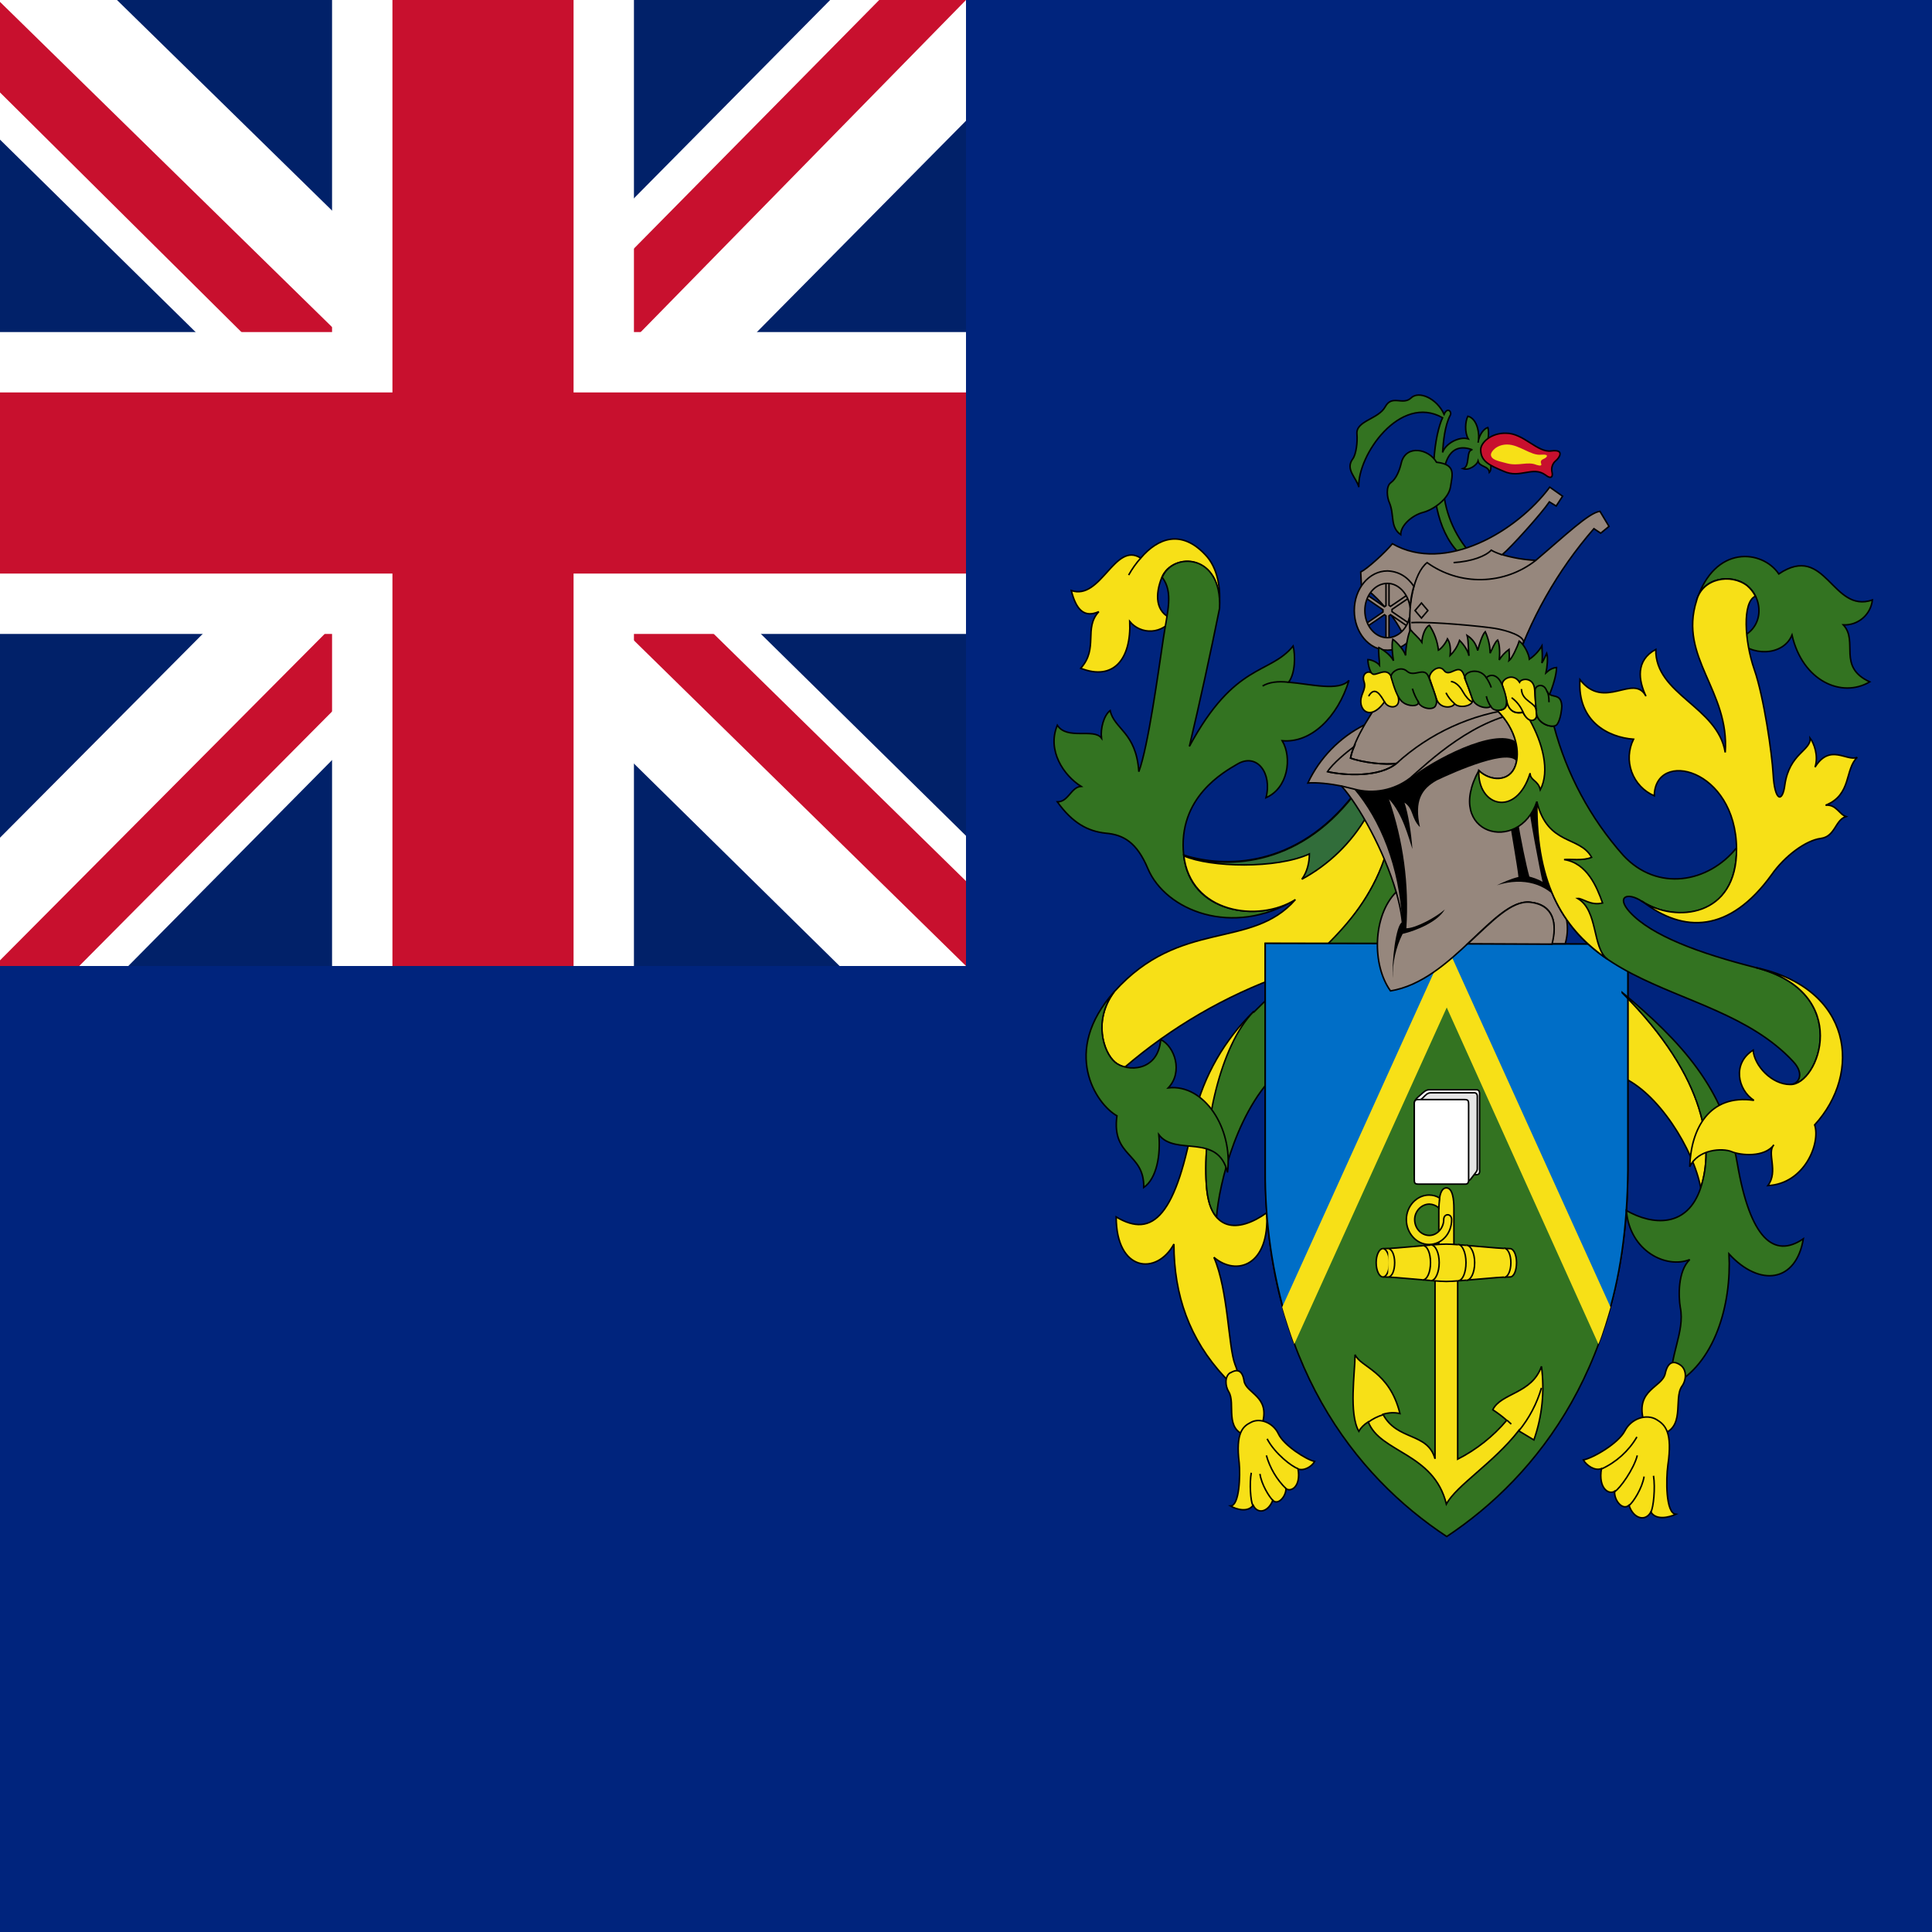
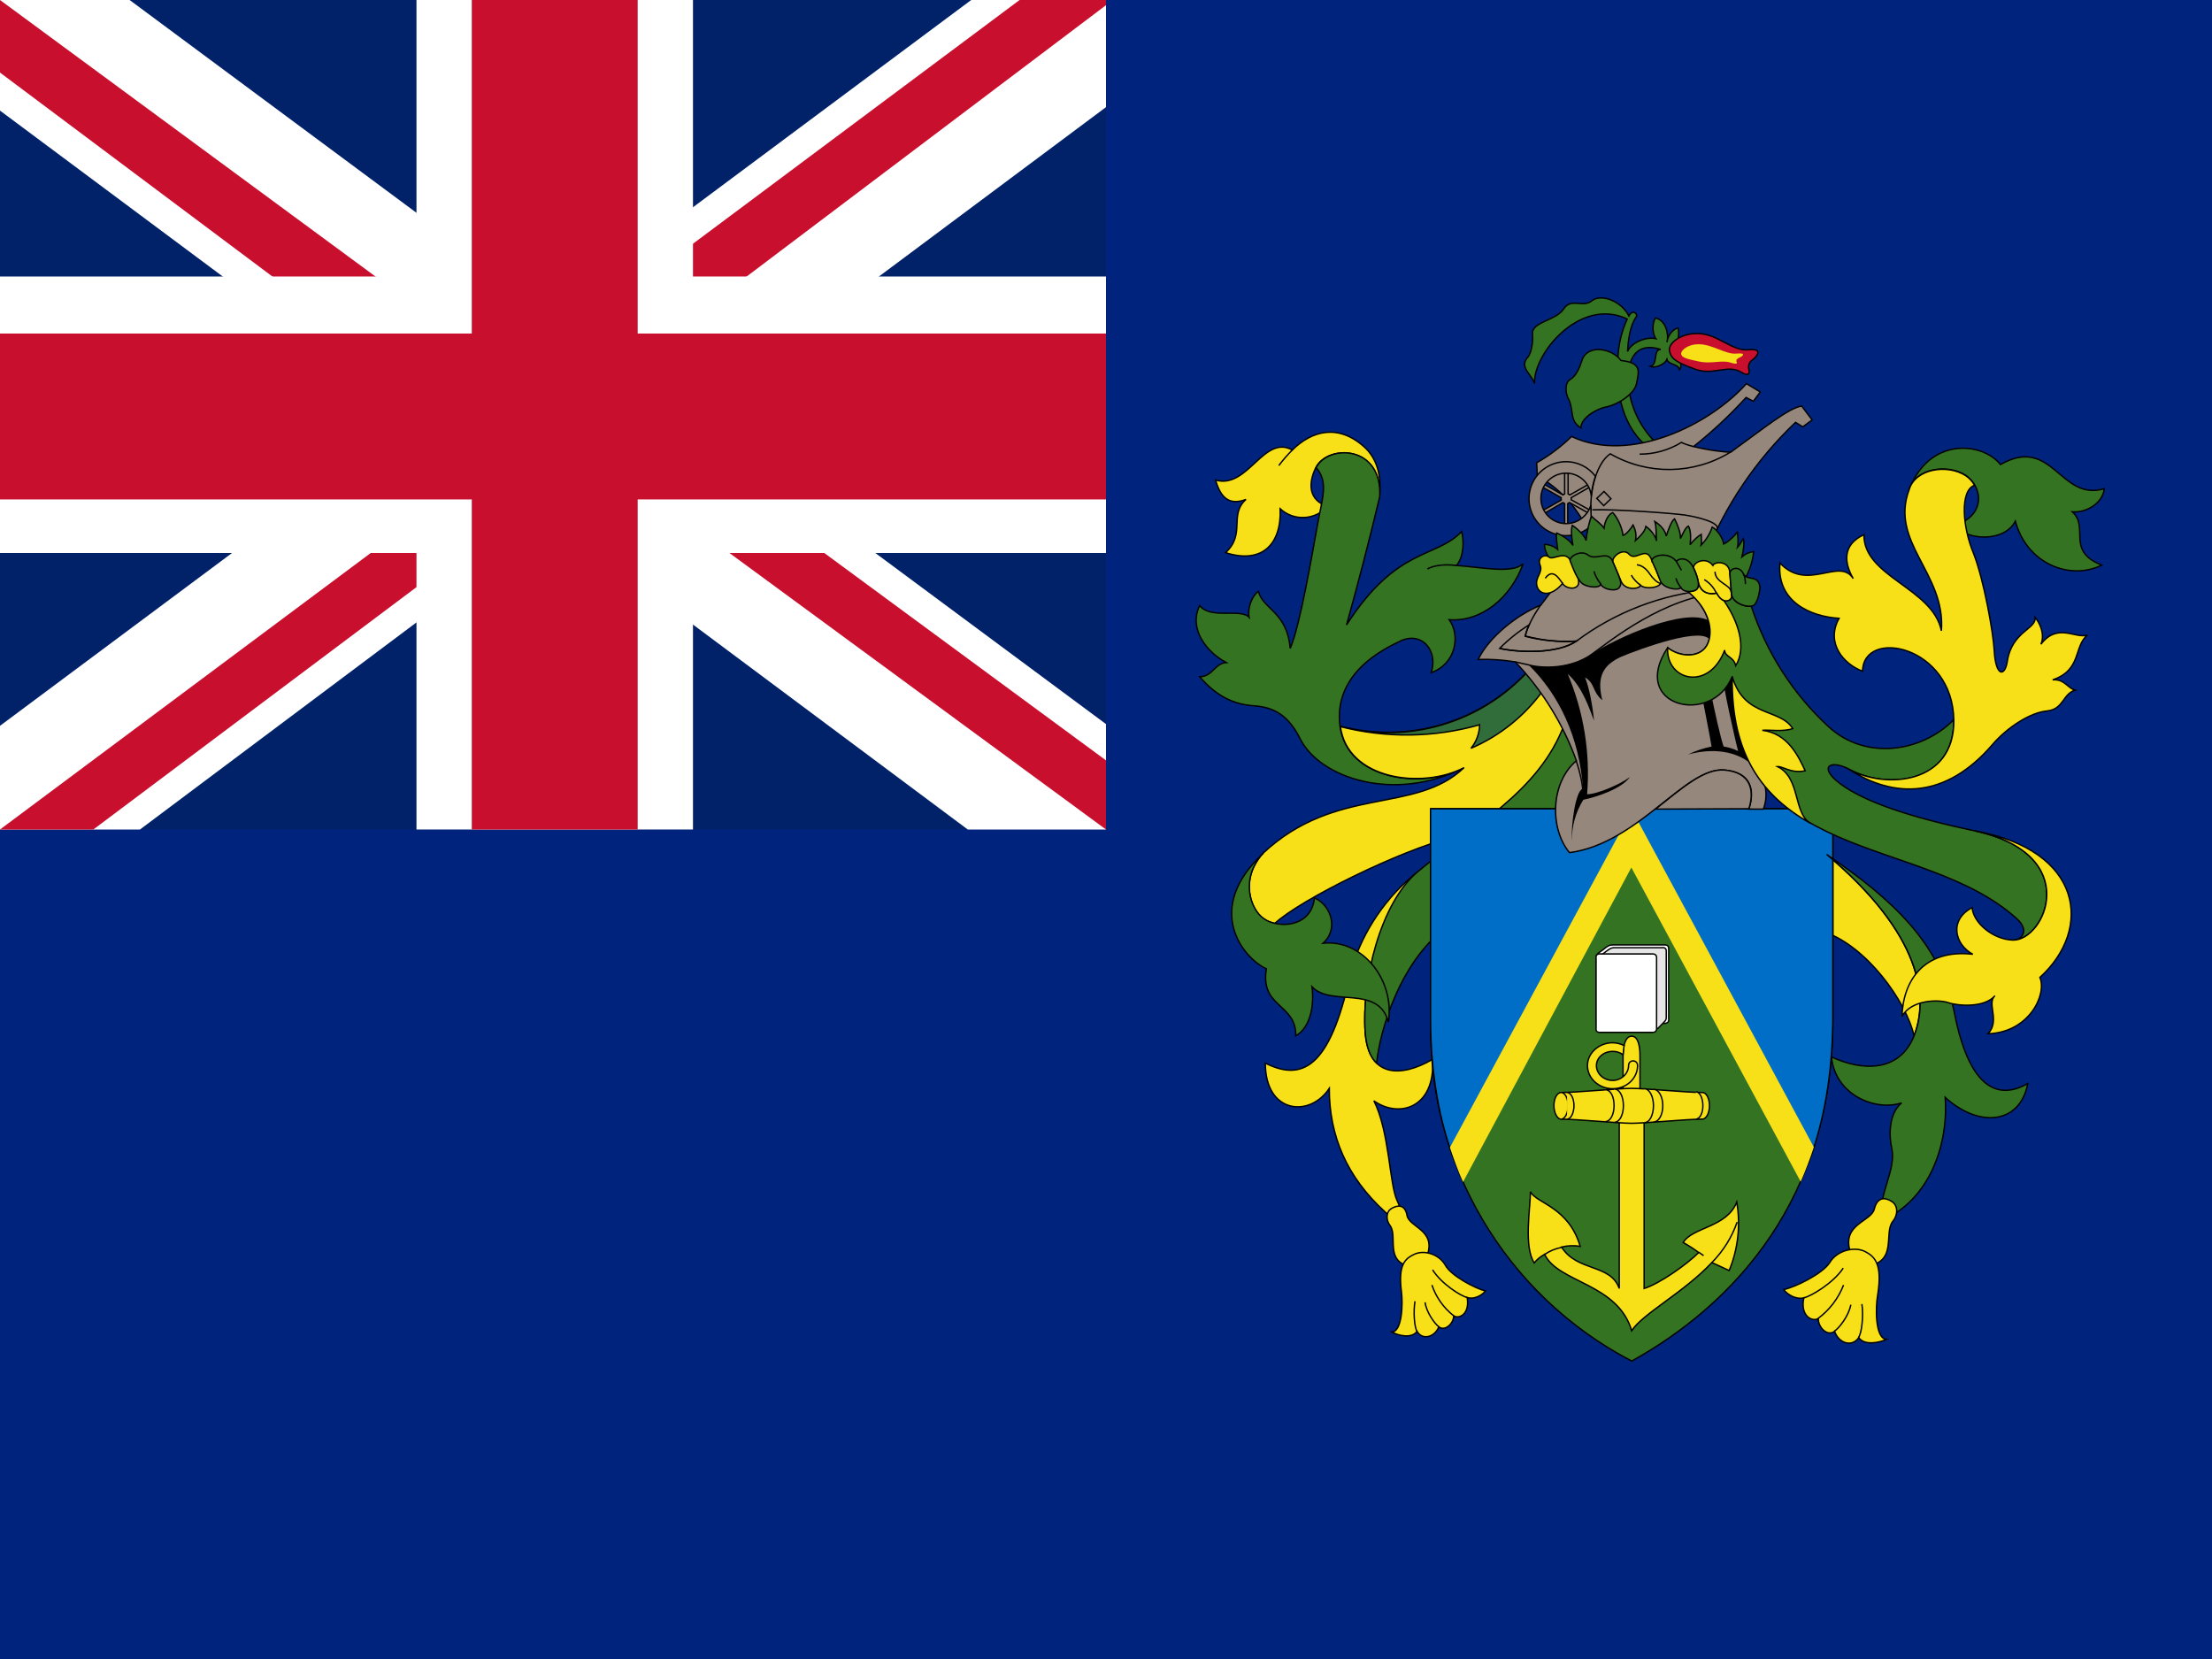
- <svg xmlns="http://www.w3.org/2000/svg" id="flag-icons-pn" viewBox="0 0 512 512">
-   <path fill="#00247d" d="M0 0h512v512H0z" />
-   <path fill="#f7e017" stroke="#000" stroke-width=".4" d="M332.2 268.1a57 57 0 0 0-15.7 27.4c-4.7 26.8-11 32.8-20.7 27 0 14.5 10.7 15.6 15.3 7.2 0 13.5 4.1 25.2 13.4 35.2 4 4.3 4.7 1.4 2.8-3.3-1.8-4.7-1.8-19.7-5.6-28.4 6 5.1 14.8 2.2 14-11.8-7.6 5.4-15.2 5.2-16-7.5-1-14.9 4-36.5 12.5-45.8zm-9.1-106.9c.5-5.3-.4-10.8-3.7-14.2-6.3-6.7-12.5-4.5-17.1.9-6.9-4.5-10.5 11.3-18.4 8.6 1.3 5.1 3.4 7.3 7.3 5.6-4.1 4.4 0 9.7-4.8 15 8.7 3.4 13.4-2.4 13-12.4a7 7 0 0 0 11.3-.7c-4.6-1.7-4.6-6.5-2.8-11 2.8-6.7 16-6.4 15.2 8.2z" />
-   <path fill="#337321" stroke="#000" stroke-width=".4" d="M343.3 238.4c-9.9 6.2-28 3.6-29.6-11.7-1.7-15.4 10.8-22.2 14.2-24.2 5.2-3.1 9.3 2.4 7.6 8.9 5.8-2.5 7-10.5 4.3-15.1 7.6.7 14.7-6.2 17.7-16-2.7 3-10 1-16 .5 1.8-2.4 1.8-7.1 1.2-9.6-6.3 7.7-15.4 4.2-27.5 26.6a1166 1166 0 0 0 8-36.6c.7-14.6-12.4-15-15.2-8.2 3 4 1.4 8.9.3 16.2-1.3 8.6-4 28.6-6.5 35.3-.7-10.5-6.5-11.2-7.6-16.2-1.7 1.3-2.6 4.8-2.3 7.3-2-2.7-9.1.6-11.7-3.4-2.8 6.7 1.7 13.3 6.3 16.2-2.7.2-3.3 4.1-6.3 4.1 4 5.6 8.1 7.8 12.8 8.3 4.8.4 8.3 2.5 11.2 9.4 4.7 11.1 22.4 18.3 39.1 8.2z" />
-   <path fill="#f7e017" stroke="#000" stroke-width=".4" d="M367.9 224.9c-5.6 18.4-20.9 31.5-27.8 33.5a134 134 0 0 0-42 24.4q-1.6-.4-2.6-1.3c-3.2-2.7-5.8-11.3-.2-18.7 17.5-19.5 36.3-11 48-24.4-9.8 6.2-27.9 3.6-29.6-11.8 10.6 3.4 29.8 3.6 45-16 2.1 2.7 8 11.2 9.2 14.3z" />
-   <path fill="#337321" stroke="#000" stroke-width=".4" d="M332.2 268.1c-8.9 9-13.5 31-12.5 45.8q.4 6.2 2.7 8.6c.6-8.4 5.6-30.2 18.1-40A104 104 0 0 0 374 235c-1.2-3.8-3-6.5-6.6-9.1-6 19.9-22.4 29.4-35.1 42.3z" />
-   <path fill="#316d3a" stroke="#000" stroke-width=".4" d="M362.2 216.3A44 44 0 0 1 345 233c1.5-2 2-4.6 2-6.7-8.7 4-26.2 3.6-33.3.5 10.6 3.3 29.8 3.5 45-16q2.3 2.9 3.5 5.6z" />
-   <path fill="#337321" stroke="#000" stroke-width=".4" d="M295.3 262.8c-14.2 15.9-4.8 29.8.7 32.9-1.5 11 7.3 9.7 7.1 19 3.5-2.4 4.5-8.8 4-14 4.4 5.8 15.7-.6 18.2 10 1.5-11.7-6.2-23.5-15.7-22.4 4-4.2 1.7-11-2-12.8-.7 8.6-9 8.6-12.1 6-3.2-2.7-5.8-11.3-.2-18.7z" />
-   <path fill="#f7e017" stroke="#000" stroke-width=".4" d="M326 363.8c-1.5 1-1.3 3.5-.4 5 2 3.1-1.4 10.2 5 11.7q2.8.4 4-3.5c1.9-7-4.3-7.7-4.9-11-.5-3.4-2.3-3-3.6-2.2z" />
-   <path fill="#f7e017" stroke="#000" stroke-width=".4" d="M331.4 377c-2 1-4 2.7-3 10.7.3 3.3.1 11.3-2.3 11.4 1.5.9 4.6 1.8 6-.2 1.2 2.5 4 1.8 5.2-1.3 1.4 1.4 3.5-1 3.5-3.1 1.3 1 4-.5 3.2-5.2 1.6.6 3.7-.7 4.4-2-2.3-.5-8.2-4.3-9.6-7.3s-5-4.4-7.4-3z" />
-   <path fill="none" stroke="#000" stroke-width=".4" d="M299.1 152.4q1.4-2.5 3.2-4.5m32.3 33.9q2.5-1.5 6.9-1M332 398.9c-.6-1.1-.9-5.8-.4-8.6m5.7 7.3c-1-1-3-4.2-3.4-7m6.9 3.9a20 20 0 0 1-5.2-8.8m8.4 3.5c-1.5-.4-6.2-4-8.2-7.9" />
-   <path fill="#f7e017" stroke="#000" stroke-width=".4" d="M429.9 263c22.9 23 24.3 41.1 20.8 51.8-1.8-10-11.3-25.5-21.2-29.5z" />
-   <path fill="#337321" stroke="#000" stroke-width=".4" d="M389 250.2h42.4V310c0 51-23.9 81.2-48 97.2-24.3-16-48.1-46.2-48.1-97.2v-60H365c0 3.2.3 7.8 3.3 12.5 7-.8 15-7 20.5-12.4z" />
-   <path fill="#006ec7" stroke="#000" stroke-width=".4" d="M431.4 250.2V310q-.2 23.1-5.9 40.7l-42.1-92.2-42.2 92.2a136 136 0 0 1-5.9-40.7v-60z" />
-   <path fill="#f7e017" d="M426.8 346.4c-.8 2.7-2.1 7.1-3.2 9.8L383.4 267 343 356.2c-1-2.7-2.4-7-3.2-9.8l43.5-96z" />
-   <path fill="#f7e017" stroke="#000" stroke-width=".4" d="m402.5 379.2 4 2.4a42 42 0 0 0 2-19.5c-2.5 7.3-10.7 7-12.9 11.5q2 1.3 3.7 2.8a42 42 0 0 1-13 10.3V339c0-3.4-1-6.2-1-9v-9.8c0-2.2-.3-5.4-2-5.4s-2 3.2-2 5.4v9.9c0 2.7-1 6-1 8.9v47.6c-2-7.1-10-4.7-13.8-11.8q2.3-.7 4.5-.2c-2.8-11.3-10.4-12.2-11.9-15.6 0 4.7-1.7 15.6 1 20.3q.8-1.4 2.5-2.5c3.1 8.2 17.4 8.2 20.7 21.8 2.7-5 12.4-10.8 19.2-19.5z" />
-   <path fill="#f7e017" stroke="#000" stroke-width=".4" d="M383.3 339.6c3.2 0 13.2-1.2 16.9-1.2 1 0 1.7-1.7 1.7-3.8s-.8-3.7-1.7-3.7c-3.6 0-13.7-1.2-16.9-1.2s-13.2 1.2-16.8 1.2c-1 0-1.8 1.7-1.8 3.7 0 2.1.8 3.8 1.8 3.8 3.6 0 13.7 1.2 16.8 1.2zm-2-19.5a4 4 0 0 0-2.5-1c-2.1 0-3.9 1.9-3.9 4.1 0 2.3 1.7 4.2 3.9 4.2 2 0 3.8-1.9 3.8-4.2 0-1.7 2.1-1.7 2.1 0 0 3.7-2.6 6.6-6 6.6-3.3 0-6-3-6-6.6s2.8-6.5 6-6.5q1.6 0 2.8.8z" />
-   <path fill="#f7e017" stroke="#000" stroke-width=".4" d="M366.5 338.4c1 0 1.7-1.7 1.7-3.8s-.8-3.7-1.7-3.7" />
-   <path fill="#f7e017" stroke="#000" stroke-width=".4" d="M367.9 338.4c1 0 1.7-1.7 1.7-3.8s-.8-3.7-1.7-3.7m9.1 8.3c1.2 0 2.1-2 2.1-4.6s-.9-4.5-2-4.5m2.1 9.3c1.2 0 2.2-2.2 2.2-4.8s-1-4.7-2.2-4.7m7.2 9.5c1.2 0 2.1-2.1 2.1-4.8s-1-4.8-2.1-4.8m2.2 9.5c1.2 0 2.2-2 2.2-4.7 0-2.5-1-4.6-2.2-4.6m10 8.5c1 0 1.8-1.7 1.8-3.9 0-2.1-.8-3.8-1.8-3.8m-36 46.1q1.7-1.3 4-2m33.9 2.5-1.1-1m3.1 2.8a32 32 0 0 0 6-11.4" />
-   <path fill="#fff" stroke="#000" stroke-width=".4" d="M374.8 292.6c0-1.1.7-1.6 1.6-2.4 1-.9 1.5-1.4 2.4-1.4h12.3q1.1-.1 1 1.3V310q.2 1.4-1 1.3h-16.3v-18.9" />
-   <path fill="#e5e5e5" stroke="#000" stroke-width=".4" d="M388 313c1.6 0 1.4-.1 2.5-1.5s1-1.2 1-2.5v-18.2q.1-1.3-1-1.2h-11.3c-.9 0-1.3.5-2.2 1.4-.8.7-1.5 1.1-1.5 2.1V313z" />
-   <path fill="#fff" stroke="#000" stroke-width=".4" d="M389.2 312.5q.1 1.4-1 1.3h-12.3c-1 0-1.1-.3-1.1-1.3v-19.8q-.1-1.4 1.1-1.3h12.2c1 0 1.1.3 1.1 1.3z" />
-   <path fill="#96877d" stroke="#000" stroke-width=".4" d="M413 238.6c2.3 3.1 3 7.4 1.8 11.5h-3.6c1.5-5.3.6-10.4-5.7-11-9.5-1-20.5 20.8-37 23.5-5-6.9-4.7-20 1.5-26.2-3.2-11-9.9-23-14.5-28.1-3-.6-6.6-1-8.9-.8a33 33 0 0 1 15-15.4l2.7-4.4c.6-8.6 34.7-4.6 42 .7 0 9.6 3 41.5 6.6 50.2z" />
-   <path d="M371.6 244.4c-.8-14.8-5.8-27-12.8-35.3a17 17 0 0 0 14.9-2.9c6-4.8 22.1-13.4 28-9.7.5 1.2.7 4 .4 5.7-1.4-4.4-16.9 2.5-21.3 4.6-4.1 2.3-6 5.4-4.5 12.4-2.4-2.4-1.6-4.8-4.1-6.5 1 2.9 1.8 8 2.1 12.3-1-3-2.6-9.4-6.2-13.2a87 87 0 0 1 4.6 34.2c2.5 0 8-3 10.2-5-1.9 3.3-7.5 5.6-11.2 6.5a25 25 0 0 0-2.6 11.7c-.3-4.1.8-14.2 2.5-14.8m41.4-5.8c-3.2-4.1-9-6.3-16.3-4 1.2-.6 3.6-1.7 5.7-2.2-.2-2.3-2-12.3-2.3-14.7l2-1c1 6 2.4 12.8 3.2 15.6.7.2 2.2.6 3.5 1.4-.6-2.4-3.8-19.1-3.7-21l2.8-1.7a153 153 0 0 0 5 27.6z" />
-   <path fill="#96877d" stroke="#000" stroke-width=".4" d="M411.3 250.2c1.4-5.4.5-10.4-5.8-11.1-5-.5-10.2 5.2-16.5 11zm-41.2-47.9c-2.8.5-9-.2-12.2-1.4q.3-1.5 1-3.1c-2 1.5-5.7 4.5-7.1 6.7 4.4 1 13.7 1.6 18.3-2.2z" />
-   <path fill="none" stroke="#000" stroke-width=".4" d="M370 236.4q1.6 5.5 1.8 10m-10.2-54.3c-1.7 3-3.2 6.1-3.7 8.8 3.2 1.2 9.4 1.9 12.2 1.4" />
-   <path fill="none" stroke="#000" stroke-width=".4" d="m355.5 208.3 3.3.8a17 17 0 0 0 14.9-2.9c4.6-4 17.3-16.4 31.6-17.7" />
-   <path fill="none" stroke="#000" stroke-width=".4" d="M351.8 204.5c4.5 1 13.7 1.6 18.3-2.2a57 57 0 0 1 31.7-14.5" />
-   <path fill="#337321" stroke="#000" stroke-width=".4" d="M429.9 263c15.6 13 27.1 25.4 30.5 45.3 3.4 20 9.7 25.3 17.5 20-1.9 11.5-11.5 12.9-19.7 4 .7 13.3-3.7 29.3-15.3 35-.7-8 3.7-14.2 2.4-20.8-.5-2.9-.7-9.6 2.5-12.7-6.2 2.5-15.9-2.2-16.8-13 7 4 16.2 4.6 19.7-6s2-28.9-20.8-51.7zm19.7-103.8c4.8-15 17.5-13.5 21.8-7.1 12.5-8.4 14.1 10.6 24.8 6.9a7.4 7.4 0 0 1-7.7 6.6c4.1 4.4-1.7 11.1 7 15.1-7.4 4.4-17.8-.2-20.6-12.4-2.4 5.7-11.1 5.7-14.7 1 7.7-2.3 7.1-10.8 2.8-14.1-4.3-3.4-12-2-13.4 4zm-37.8 33.2a84 84 0 0 0 18.4 34.3c9 9.7 22.5 7.3 30-2 .2 18.5-16 20-25 14.2-3.9-2.6-7-1.3-3.3 2.8 5.8 6.3 18.4 10.9 33.3 14.7 26 6.6 16.8 31.3 9.2 31 2.2 0 4-2.7.8-6.1-22.6-24.3-68.6-14.7-67.9-68.9-4.8 14.2-24.7 8.7-15.4-8.2 3 2.9 8.2 3.1 9.7-1.3 1.2-3.5.4-9.5-4.8-14.6.8-.1 2.7 0 2.5-2.6.2 1.5 1.4 3.7 4.3 3 .8 1.5 1.7 2.6 2.9 2 .2-.1 1-.5.6-2.1.3 3 3.2 4 4.7 3.8z" />
-   <path fill="#f7e017" stroke="#000" stroke-width=".4" d="M435.3 238.9c10.8 8.4 23 8.4 34.2-7.1 3.5-5 9.1-9.1 13-9.6s3.8-4.9 6.7-5.8c-1.8-.6-2.6-3.3-5.4-3 7-2.8 5-9.5 8.4-12.7-2.8 1.2-7.2-3.8-11.2 2.6 1-3-.3-6.4-1.3-7.7.3 3.3-5.5 4-6.7 12.4-.6 4.8-2.7 4.5-3.1-2.9-.3-5.3-2.4-20.2-5-27.7s-3.2-17.9.3-19.4q-.8-1.6-2.2-2.8c-4.3-3.3-11.9-2-13.4 4-4.8 15.1 8.8 23.8 7.6 40.2-2-12.2-18.6-15.3-18.4-27.3-5.4 2.9-4.6 8.2-2.6 12.4-3.3-6.2-11 4-17.5-4.4-.7 11.1 7.5 15.3 14.2 15.8a11 11 0 0 0 5.5 15c.2-12.4 21.6-7.3 21.8 14 .2 18.2-16.2 19.7-25 14zm29.9 17.5c26 6.6 16.8 31.3 9.2 31-4.9 0-9.5-5-9.8-9.1-5.6 3.5-4.1 10.5.2 13.3-11.8-1.7-16.7 7.5-17 17.6 2.2-4.7 8.7-5 11.1-4s8.7 1.6 11.2-1.8c-2 2.1 1.3 7-1.6 10.8 9.8-.5 14-11.3 12.4-16.1 12.6-13.7 10.2-36.2-15.7-41.7zm-19.8 105.4c1.7 1.3 1.5 4 .3 5.6-2.3 3.4 1.2 11.4-5.9 12.8q-3.2.4-4.3-4c-2-8 5-8.5 5.8-12.2s2.7-3.2 4.1-2.2z" />
-   <path fill="#f7e017" stroke="#000" stroke-width=".4" d="M439 376.2c2.3 1.4 4.3 3.3 3 12.1-.5 3.7-.6 12.7 2.1 13-1.7.8-5.2 1.7-6.6-.6-1.5 2.7-4.7 1.7-5.8-1.8-1.7 1.5-4-1.3-3.8-3.7-1.5 1-4.4-.7-3.5-6-1.8.7-4-.9-4.8-2.3 2.6-.5 9.3-4.4 11-7.7s5.7-4.6 8.4-3z" />
-   <path fill="none" stroke="#000" stroke-width=".4" d="M437.5 400.7c.7-1.2 1.2-6.4.7-9.6m-6.5 7.9c1.2-1 3.5-4.6 4-7.7m-7.8 4c1.4-.8 5.1-6 6-9.6m-9.5 3.6a21 21 0 0 0 9.4-8.5" />
-   <path fill="#f7e017" stroke="#000" stroke-width=".4" d="M407.3 212.5c-.3 22.7 7.7 34.2 18.7 41.7-4.1-3-2.4-12.9-7.9-16.1 1.3-.1 3.4 2 6.6 1.2-1.5-4.2-4.1-10.6-10.2-11.5 1.6-.2 5 .4 7.3-.6-3.2-5.8-11.6-3-14.5-14.7zm-1.9-21.7q-1-.5-1.8-2c-3 .7-4-1.6-4.3-3 .2 2.5-1.7 2.4-2.5 2.5 5.2 5.2 6 11.2 4.8 14.6-1.5 4.4-6.7 4.2-9.7 1.3-.4 9.5 9.9 12.6 13.6.7 0 2 2.1 1.8 2.7 4.4 2.6-5 .6-12.4-2.8-18.5z" />
-   <path fill="#337321" stroke="#000" stroke-width=".4" d="M389 145.8a29 29 0 0 1-6.6-18.6c.2-4.8 1.9-10.2 7.8-8-1.8 0-.5 4.5-2.5 5 1.6.6 3.7-1 4-2 .4 1.6 2.8 1.2 3 3 1-1 0-5.3-1.5-6.2 1-.6 1.6-4 1.1-5.7-.9.2-2.3 1.7-2.6 4 .5-1.8 0-6.3-2.7-7-.7 1.3-.9 4.3.1 6-2.4-.7-6 1.2-6.8 3.6.2-3 .6-7.1 2-9.8.6-.9-.7-2.4-1.6-.3-1.9-4.2-6.7-6.4-8.8-4.3-2.2 2-5-1-6.8 2.3s-7.8 3.7-7.5 7.2c.2 2.1-.2 5.4-1.1 6.6-2.1 2.8 1 5 1.6 7.5-.4-8.4 10.9-24.8 22.2-18.4-1 2.1-2 6.3-2.3 11.4-.5 7.6.5 18.2 6.6 24.4z" />
-   <path fill="#c8102e" stroke="#000" stroke-width=".4" d="M392.4 119.3c-.1-2 2.8-4.6 6.7-4.5 4.7 0 8.3 5.2 12 4.7 3.8-.5 2 2 1.2 2.6a3 3 0 0 0-1 3c.3 1.2-.2 2-1.7.8-3.4-2.5-6.7 1-11.1-1-3.8-1.6-6-2.6-6.1-5.6z" />
-   <path fill="#96877d" stroke="#000" stroke-width=".4" d="M373.2 171.7c-1.9-7-9-14.6-12.4-16.4l-.2-3.7c1.9-1 6.4-5.1 8.4-7.5 14 8 33-3.3 41.7-15l3.4 2.4-1.7 2.6-1.8-1.1c-2.1 3.1-10.1 12-12.5 14a38 38 0 0 0 8.9 1.5c7.8-6.6 14-12.6 17-13l2.4 4-2.2 1.8-1.8-1.2a110 110 0 0 0-21.6 38.2c-5.2-1.4-23.8-.5-27.6-6.6z" />
-   <path fill="none" stroke="#000" stroke-width=".4" d="M398 147q-1.8-.6-2.8-1.2c-1.5 1.6-5.2 3-10 3.3" />
-   <path fill="none" stroke="#000" stroke-width=".4" d="M374 169.3c-1.3-8.3.7-17.5 4.2-20.2a24 24 0 0 0 28.8-.6" />
-   <path fill="none" stroke="#000" stroke-width=".4" d="M374 165c5.9-.3 18.8 1 22 1.5s8.4 2.1 7.7 4m-27-6.7 1.7-2-1.7-2-1.7 2z" />
-   <path fill="#337321" stroke="#000" stroke-width=".4" d="M380.7 122.5c-2.1-3.6-8-4.7-9.3 0-.5 2.2-1.4 4.4-2.8 5.4s-1 4-.4 5.3c1.4 3.3.1 6.4 3 8.5 0-2.6 3.2-5.2 5.9-5.9s6.8-3.5 7.3-6.8 1.5-5.9-3.7-6.5z" />
-   <path fill="#96877d" stroke="#000" stroke-width=".4" d="M367.3 154.4h.8v6l.4.3 4.4-3 .4.8-4.4 3v.6l4.4 3-.4.8-4.4-3-.4.3v6h-.8v-6l-.4-.3-4.4 3-.4-.7 4.4-3v-.6l-4.4-3 .4-.8 4.4 3 .4-.3z" />
-   <path fill="#96877d" stroke="#000" stroke-width=".4" d="M374 169.2a8 8 0 0 1-6.3 3.1c-4.9 0-8.8-4.7-8.8-10.5s3.9-10.5 8.8-10.5q4.4.2 7 4.1c-.5 1.4-1 4.3-1 5.7-.4-3.6-3-6.5-6-6.5-3.4 0-6 3.3-6 7.2s2.6 7.2 6 7.2c2.7 0 5.2-2.3 5.8-5.4 0 1.4.1 4.6.4 5.6z" />
-   <path fill="#337321" stroke="#000" stroke-width=".4" d="M364 179.3a8 8 0 0 1-1.5-4.5c.8 0 2.4.6 3.1 1.5 0-1.2-.4-3.6-.2-4.7 1 .5 3.1 1.9 3.9 3.5-.2-1-.6-4-.2-5.7 1.1.8 3 2.9 3.4 4.3 0-2.2.7-5.9 1.3-6.8.8 1 2.1 2 3 3.3.1-1.8.9-4 2-4.5a15 15 0 0 1 2.4 6.6c.8-.4 2-2 2.4-3q1 1.5.7 4.4a10 10 0 0 0 2.5-4c.7.7 2.1 2.3 2.5 4.1-.2-1.4-.1-4-.5-5.4q2.2 1.4 2.8 4c.4-1.5 1.2-4.2 2-5a14 14 0 0 1 1.3 5.7c.5-1 1.3-3 2-3.5.6 1.2.6 3.9.4 5.3a10 10 0 0 1 2.6-2.8c0 .6.2 2 0 3 .8-.6 2.2-3.6 2.7-5.2 1.3.8 2.6 3.5 2.7 4.8a11 11 0 0 0 3.3-3.5c0 .7.3 2.9 0 4.5.5-.7 1-2 1.3-2.6.4 1.2.1 3.8-.2 5.2q1.4-1.3 2.8-1.4c0 1.9-1 5.2-2.1 7.7-9-3-27.6-4.1-46.4-5.3z" />
-   <path fill="#f7e017" d="M395.1 120.5c0-.8 1.5-2.7 4.3-2.7 3.2 0 6.3 3 9 2.7 2.6-.2 1.3.9.7 1.1q-1 .4-.7 1.2.4.9-1.2.4c-2.4-1-4.7.4-7.8-.4-2.7-.7-4.2-1-4.3-2.3" />
-   <path fill="#f7e017" stroke="#000" stroke-width=".4" d="M366.9 186c-2.8 4-5.6 3.3-6.2.7-.5-2.6 1.5-3.8.8-6-.8-2.2 1.2-3.2 2.1-2.2s4-2.2 5.2 1.1 2.4 5.7 1.6 7-3 .7-3.5-.7zm12-6c-.6-1.5 2.3-4.3 3.8-2.3s3.9-2.2 5.2 1l2.3 6.5c.7 1.8-3.5 2.8-4.8 1.2.2 1-3.6 1.9-4.7-1.1l-1.8-5.4zm19.3 1.8c-.7-1.6 2.7-3.8 4.5-1 .5-1.1 3.8-1.4 4 2l.5 6.8c0 1.3-2 2.5-3.6-.9-2.8.7-4-1.1-4.3-3z" />
-   <path fill="#337321" stroke="#000" stroke-width=".4" d="M368.7 179.6c-.5-1.2 2.3-3.4 4.2-1.7s4.6-1.4 5.7 1.5c2.3 6.1 2.4 6.5 1.8 7.7-.7 1.2-3.7.7-4.5-.9-.1 1.1-2.7 1-4 0-1.6-1-2.6-4.6-3.2-6.6zm19.6.2c-.7-1.7 3.7-3.2 5.6-.2 1-1 3.1-1.1 4.3 2.2q1.8 4.7.5 5.9c-.6.6-2.9 1-3.6-.5-1 .8-4.2.1-4.9-2q-1-3-2-5.4zm18.5 3.3c-.1-1.5 2.3-2.3 3.1 0 1 2.3 3.8.2 4 4 0 .7-.3 3.5-1.2 4.8-.9 1.4-5.2 0-5.5-2.8-.3-2.9-.4-4.5-.4-6z" />
-   <path fill="none" stroke="#000" stroke-width=".4" d="M366.9 186c-1-1.7-2.5-4.4-4.2-1.5m13.3 1.7a14 14 0 0 1-1.7-3.7m11.1 3.9a9 9 0 0 1-2.2-2.8m1.3-3c1.7.2 2.8 2 3.3 2.9s1.6 2.3 2.4 2.5m4.9 1.3q-1-1.6-1.2-2.8m0-4.9q.9 1.4 1.3 2.6m8.4 6.5a9 9 0 0 0-3-3.8m2.6-2.3c.1 3.3 3.8 3.5 4 5.8m2.8-5.3q.5 1.1.5 3" />
-   <path fill="#012169" d="M0 0h256v256H0z" />
-   <path fill="#fff" d="M256 0v32l-95 96 95 93.5V256h-33.5L127 162l-93 94H0v-34l93-93.5L0 37V0h31l96 94 93-94z" />
-   <path fill="#c8102e" d="m92 162 5.5 17L21 256H0v-1.5zm62-6 27 4 75 73.5V256zM256 0l-96 98-2-22 75-76zM0 .5 96.5 95 67 91 0 24.5z" />
-   <path fill="#fff" d="M88 0v256h80V0zM0 88v80h256V88z" />
-   <path fill="#c8102e" d="M0 104v48h256v-48zM104 0v256h48V0z" />
+ <svg xmlns="http://www.w3.org/2000/svg" id="flag-icons-pn" viewBox="0 0 640 480">
+   <path fill="#00247d" d="M0 0h640v480H0z" />
+   <path fill="#012169" d="M0 0h320v240H0Z" />
+   <path fill="#fff" d="m37.5 0 122 90.5L281 0h39v31l-120 89.5 120 89V240h-40l-120-89.5L40.5 240H0v-30l119.5-89L0 32V0Z" />
+   <path fill="#c8102e" d="M212 140.5 320 220v20l-135.5-99.5Zm-92 10 3 17.5-96 72H0ZM320 0v1.5l-124.5 94 1-22L295 0ZM0 0l119.5 88h-30L0 21Z" />
+   <path fill="#fff" d="M120.5 0v240h80V0ZM0 80v80h320V80Z" />
+   <path fill="#c8102e" d="M0 96.5v48h320v-48zM136.5 0v240h48V0Z" />
+   <path fill="#f7e017" stroke="#000" stroke-width=".4" d="M410.1 252.3a57 57 0 0 0-19 27.8c-5.7 27.3-13.3 33.4-25 27.5 0 14.7 12.9 15.8 18.5 7.3 0 13.7 5 25.6 16.2 35.8 4.8 4.3 5.7 1.4 3.4-3.4-2.2-4.7-2.2-20-6.7-28.8 7.2 5.1 17.8 2.2 17-12-9.3 5.4-18.5 5.2-19.5-7.7-1.1-15 4.7-37 15.1-46.5zm-11-108.6c.7-5.5-.5-11-4.5-14.5-7.6-6.7-15.1-4.5-20.7 1-8.3-4.6-12.8 11.4-22.2 8.7 1.5 5.2 4 7.4 8.8 5.6-5 4.5 0 10-5.9 15.4 10.6 3.4 16.2-2.5 15.8-12.7a9.6 9.6 0 0 0 13.7-.7c-5.6-1.8-5.6-6.7-3.4-11.2 3.4-6.8 19.3-6.5 18.4 8.4z" />
+   <path fill="#337321" stroke="#000" stroke-width=".4" d="M423.6 222.1c-12 6.4-33.8 3.7-35.9-12-2-15.5 13.1-22.5 17.2-24.5 6.3-3.2 11.3 2.5 9.2 9 7-2.4 8.6-10.6 5.2-15.3 9.3.7 17.8-6.3 21.4-16.2-3.2 3-12 1-19.3.5 2.2-2.5 2.2-7.3 1.5-9.8-7.6 7.9-18.7 4.3-33.3 27a1023 1023 0 0 0 9.6-37.1c.8-15-15-15.2-18.4-8.4 3.7 4.2 1.7 9 .4 16.5-1.6 8.7-5 29-7.9 35.8-.9-10.6-7.9-11.3-9.2-16.5-2 1.4-3.2 5-2.7 7.5-2.5-2.7-11.1.7-14.3-3.4-3.3 6.7 2 13.5 7.7 16.5-3.3.2-4 4.1-7.7 4.1 4.9 5.7 9.9 8 15.6 8.4 5.8.4 10 2.6 13.5 9.6 5.7 11.3 27.2 18.6 47.4 8.3z" />
+   <path fill="#f7e017" stroke="#000" stroke-width=".4" d="M453.4 208.4c-6.8 18.7-25.3 32-33.6 34-14.2 3.5-43.2 17.6-51 24.8a9 9 0 0 1-3.2-1.3c-3.8-2.7-7-11.5-.2-19 21.2-19.8 44-11.2 58.2-24.8-12 6.3-33.8 3.6-35.8-12a55 55 0 0 0 54.5-16.2 98 98 0 0 1 11 14.5z" />
+   <path fill="#337321" stroke="#000" stroke-width=".4" d="M410.1 252.3c-10.7 9-16.2 31.4-15.1 46.5q.5 6.2 3.3 8.8c.8-8.6 6.7-30.7 22-40.6 12.8-8.3 32.9-27 40.3-48.5a17 17 0 0 0-7.9-9.2c-7.4 20.2-27.1 29.9-42.6 43z" />
+   <path fill="#316d3a" stroke="#000" stroke-width=".4" d="M446.5 199.7a50 50 0 0 1-20.9 16.8 11 11 0 0 0 2.5-6.8 77 77 0 0 1-40.4.5 55 55 0 0 0 54.6-16.2 21 21 0 0 1 4.2 5.7z" />
+   <path fill="#337321" stroke="#000" stroke-width=".4" d="M365.4 247c-17.2 16-5.8 30.2 1 33.3-1.9 11.3 8.7 10 8.5 19.4 4.3-2.4 5.4-9 4.7-14.2 5.5 5.9 19.2-.7 22.1 10.2 1.9-12-7.4-24-18.9-22.8 4.8-4.3 2-11.3-2.5-13.1-.9 8.8-10.8 8.8-14.6 6-3.9-2.6-7-11.4-.3-18.9z" />
+   <path fill="#f7e017" stroke="#000" stroke-width=".4" d="M402.7 349.6c-1.8 1-1.7 3.5-.5 5 2.3 3.2-1.7 10.4 6 11.9 2.2.5 4-1 4.8-3.5 2.4-7.1-5.2-7.9-5.9-11.3-.6-3.4-2.8-3-4.4-2.1z" />
+   <path fill="#f7e017" stroke="#000" stroke-width=".4" d="M409.2 362.9c-2.5 1.2-4.8 2.8-3.7 11 .4 3.3.2 11.4-2.8 11.5 1.8 1 5.7 2 7.3-.2 1.5 2.6 5 1.8 6.3-1.3 1.8 1.4 4.3-1 4.3-3.2 1.5 1 4.7-.4 3.9-5.3 2 .7 4.4-.7 5.3-1.9-2.8-.6-10-4.4-11.6-7.4-1.7-3.1-6-4.6-9-3.2z" />
+   <path fill="none" stroke="#000" stroke-width=".4" d="M370 134.7q1.8-2.4 4-4.6m39 34.5q3.1-1.6 8.4-1M410 385.2c-.8-1.1-1.1-5.8-.6-8.7m6.9 7.4c-1.3-1-3.6-4.3-4-7.1m8.3 3.9a19 19 0 0 1-6.3-8.9m10.2 3.6c-1.9-.4-7.6-4.1-10-8" />
+   <path fill="#f7e017" stroke="#000" stroke-width=".4" d="M528.5 247.2c27.7 23.2 29.5 41.7 25.3 52.5-2.3-10.1-13.8-25.9-25.8-30z" />
+   <path fill="#337321" stroke="#000" stroke-width=".4" d="M478.9 234h51.4v61c0 51.9-28.8 82.5-58.2 98.8A108 108 0 0 1 414 295v-61h36c0 3.2.4 8 4 12.7 8.6-.8 18.2-7.2 24.9-12.6z" />
+   <path fill="#006ec7" stroke="#000" stroke-width=".4" d="M530.3 234v61q-.2 23.4-7 41.3L472 242.6l-51 93.7q-7-18-7.1-41.3v-61z" />
+   <path fill="#f7e017" d="M524.8 331.9a116 116 0 0 1-3.8 10L472 251l-48.7 91c-1.3-2.8-2.9-7.3-3.8-10l52.7-97.6z" />
+   <path fill="#f7e017" stroke="#000" stroke-width=".4" d="m495.3 365.3 5 2.3a36 36 0 0 0 2.2-19.8c-2.9 7.4-12.8 7.2-15.5 11.7q2.5 1.4 4.5 2.9c-3.4 3.4-11.3 9-15.8 10.4v-48.4c0-3.4-1.2-6.2-1.2-9v-10c0-2.3-.4-5.6-2.4-5.6s-2.5 3.3-2.5 5.6v10c0 2.8-1.1 6-1.1 9v48.4c-2.5-7.2-12.2-4.8-16.7-12a14 14 0 0 1 5.4-.2c-3.4-11.5-12.7-12.4-14.4-15.8 0 4.8-2 15.8 1.1 20.6q1.1-1.4 3-2.5c3.9 8.3 21.1 8.3 25.2 22.1 3.3-5 15-11 23.2-19.7z" />
+   <path fill="#f7e017" stroke="#000" stroke-width=".4" d="M472.1 325c3.8 0 16-1.2 20.4-1.2 1.2 0 2.1-1.8 2.1-3.9s-.9-3.8-2-3.8c-4.5 0-16.6-1.2-20.5-1.2s-16 1.2-20.4 1.2c-1.2 0-2.1 1.7-2.1 3.8s1 3.9 2 3.9c4.5 0 16.7 1.2 20.5 1.2zm-2.5-19.8q-1.2-1-3-1c-2.6 0-4.7 1.8-4.7 4.1 0 2.4 2.1 4.3 4.7 4.3 2.5 0 4.6-2 4.6-4.3 0-1.8 2.6-1.8 2.6 0 0 3.7-3.2 6.7-7.2 6.7s-7.3-3-7.3-6.7c0-3.6 3.3-6.6 7.3-6.6a8 8 0 0 1 3.3.8z" />
+   <path fill="#f7e017" stroke="#000" stroke-width=".4" d="M451.7 323.8c1.1 0 2-1.8 2-3.9s-.9-3.8-2-3.8" />
+   <path fill="#f7e017" stroke="#000" stroke-width=".4" d="M453.4 323.8c1.1 0 2-1.8 2-3.9s-.9-3.8-2-3.8m11.1 8.4c1.4 0 2.5-2 2.5-4.6s-1-4.6-2.5-4.6m2.6 9.4c1.5 0 2.6-2.1 2.6-4.8s-1.1-4.8-2.6-4.8m8.7 9.7c1.5 0 2.6-2.2 2.6-4.9s-1.2-4.9-2.6-4.9m2.7 9.6c1.4 0 2.6-2 2.6-4.7 0-2.6-1.2-4.7-2.6-4.7m12.1 8.6c1.2 0 2.1-1.7 2.1-3.9s-.9-4-2-4m-43.7 47q2-1.4 4.8-2m41.1 2.4-1.4-1m3.8 3q5-5.1 7.3-11.7" />
+   <path fill="#fff" stroke="#000" stroke-width=".4" d="M461.8 277.2c0-1.2.9-1.6 2-2.4 1.2-1 1.7-1.4 2.9-1.4h14.8q1.4-.1 1.3 1.3v20q.2 1.4-1.3 1.4h-19.7v-19.2" />
+   <path fill="#e5e5e5" stroke="#000" stroke-width=".4" d="M477.8 297.8c2 0 1.6 0 3-1.4s1.3-1.3 1.3-2.6v-18.4q.1-1.4-1.3-1.2h-13.7c-1 0-1.5.4-2.7 1.3-1 .8-1.8 1.2-1.8 2.2v20.1z" />
+   <path fill="#fff" stroke="#000" stroke-width=".4" d="M479.3 297.4q.1 1.4-1.4 1.3h-14.8q-1.5.1-1.3-1.3v-20.1q-.2-1.4 1.3-1.3h14.8q1.5-.1 1.4 1.3z" />
+   <path fill="#96877d" stroke="#000" stroke-width=".4" d="M508 222.3c2.8 3.2 3.8 7.5 2.2 11.8H506c1.8-5.5.7-10.6-7-11.3-11.4-1-24.8 21.2-44.9 23.9-5.8-7-5.5-20.3 2-26.6a82 82 0 0 0-17.7-28.6 55 55 0 0 0-10.7-.7c3-6.4 11.3-13 18.1-15.7l3.4-4.5c.7-8.7 42-4.7 50.7.7 0 9.8 3.9 42.2 8.2 51z" />
+   <path d="M458 228.2c-1-15-7.1-27.4-15.7-35.8a24 24 0 0 0 18-3c7.5-5 27-13.6 34-9.9.6 1.3 1 4 .5 5.9-1.7-4.5-20.4 2.4-25.7 4.6-5 2.3-7.3 5.5-5.5 12.6-3-2.5-2-4.8-5-6.6 1.2 2.9 2.2 8.2 2.6 12.5-1.2-3-3.2-9.6-7.6-13.5a74 74 0 0 1 5.6 34.8c3 0 9.8-3 12.4-5-2.3 3.3-9.2 5.7-13.5 6.6a22 22 0 0 0-3.3 11.8c-.3-4.2 1-14.3 3.1-15zm50-5.9c-3.8-4.2-10.7-6.4-19.6-4a28 28 0 0 1 6.8-2.3c-.3-2.3-2.4-12.5-2.8-15l2.5-1c1.3 6.1 2.8 13.1 3.8 16 .8.1 2.6.5 4.2 1.3-.7-2.4-4.5-19.4-4.4-21.2l3.4-1.8a138 138 0 0 0 6 28z" />
+   <path fill="#96877d" stroke="#000" stroke-width=".4" d="M506 234c1.7-5.3.6-10.5-7-11.2-6-.5-12.4 5.3-20 11.3zm-49.9-48.5a45 45 0 0 1-14.8-1.5q.3-1.4 1.1-3.2a47 47 0 0 0-8.5 6.8c5.4 1.2 16.6 1.7 22.2-2.1z" />
+   <path fill="none" stroke="#000" stroke-width=".4" d="M456 220q1.9 5.6 2.1 10.3m-12.4-55.2c-2 3-3.8 6.2-4.4 9a48 48 0 0 0 14.8 1.4" />
+   <path fill="none" stroke="#000" stroke-width=".4" d="m438.4 191.5 4 .9c4 1.1 12.3 1.1 18-3s21-16.7 38.3-18" />
+   <path fill="none" stroke="#000" stroke-width=".4" d="M433.9 187.6c5.4 1.2 16.6 1.7 22.2-2.1a76 76 0 0 1 38.4-14.8" />
+   <path fill="#337321" stroke="#000" stroke-width=".4" d="M528.5 247.2c19 13 33 25.7 37 46s11.7 25.7 21.2 20.3c-2.2 11.7-14 13-23.9 4 1 13.6-4.5 29.8-18.5 35.7-.9-8.1 4.5-14.6 3-21.2-.7-3-1-9.7 2.9-12.9-7.5 2.5-19.2-2.2-20.3-13.3 8.6 4 19.6 4.7 23.9-6.1s2.4-29.3-25.3-52.5zm23.9-105.6c5.9-15.3 21.2-13.7 26.4-7.2 15.1-8.6 17.2 10.8 30 7-.2 3.6-4.5 7-9.2 6.7 5 4.5-2 11.3 8.5 15.4-9 4.5-21.6-.2-25-12.7-3 5.9-13.5 5.9-17.8 1.2 9.2-2.5 8.6-11 3.4-14.5-5.3-3.4-14.5-2-16.3 4.1zm-45.7 33.8a82 82 0 0 0 22.3 34.8c10.8 10 27.1 7.4 36.3-2 .2 18.8-19.4 20.3-30.2 14.4-4.8-2.6-8.7-1.3-4.1 3 7 6.2 22.3 11 40.4 14.8 31.5 6.8 20.3 31.8 11 31.6 2.7 0 4.9-2.9 1-6.3-27.4-24.7-83-15-82.2-70-5.8 14.5-30 8.8-18.7-8.3 3.6 2.9 10 3.1 11.7-1.4 1.4-3.5.5-9.6-5.8-14.9 1 0 3.3 0 3-2.6.3 1.6 1.7 3.8 5.3 3 1 1.7 2 2.7 3.5 2.1.3 0 1.1-.5.8-2.1.2 3 3.8 4.1 5.7 3.9z" />
+   <path fill="#f7e017" stroke="#000" stroke-width=".4" d="M535 222.6c13.1 8.5 28 8.5 41.5-7.2 4.3-5 11-9.3 15.8-9.7 4.8-.5 4.5-5 8.1-6-2.2-.6-3.1-3.3-6.5-3 8.5-2.9 6-9.7 10.1-13-3.4 1.3-8.6-3.7-13.5 2.7 1.3-3-.5-6.4-1.7-7.8.5 3.4-6.6 4-8 12.6-.7 4.8-3.4 4.6-3.8-2.9-.3-5.4-3-20.5-6-28.2-3.2-7.6-4-18.2.3-19.7a8 8 0 0 0-2.6-2.8c-5.3-3.4-14.5-2-16.3 4-5.8 15.4 10.6 24.2 9.3 40.9-2.5-12.4-22.6-15.6-22.4-27.8-6.5 3-5.6 8.4-3.1 12.7-4-6.3-13.3 4-21.2-4.5-1 11.3 9 15.5 17.1 16-4 7.2 1.4 13.3 6.8 15.3.2-12.6 26.1-7.5 26.4 14.2.2 18.5-19.7 20-30.3 14.2zm36.4 17.8c31.5 6.8 20.3 31.8 11 31.6-5.9-.2-11.5-5.1-11.8-9.4-6.8 3.6-5 10.7.2 13.5-14.2-1.6-20.2 7.7-20.5 18 2.6-4.8 10.4-5 13.4-4s10.5 1.5 13.5-2c-2.5 2.2 1.6 7.2-2 11 12-.4 17.1-11.5 15-16.3 15.4-14 12.5-36.8-18.8-42.4zm-24.1 107.2c2 1.2 1.8 4 .4 5.7-2.8 3.4 1.4 11.5-7.2 13q-3.9.3-5.2-4.2c-2.4-8 6.1-8.6 7-12.3s3.3-3.3 5-2.2z" />
+   <path fill="#f7e017" stroke="#000" stroke-width=".4" d="M539.6 362.1c2.7 1.4 5.1 3.4 3.7 12.4-.7 3.7-.8 12.8 2.5 13-2 1-6.4 1.9-8-.5-1.9 2.8-5.7 1.8-7-1.8-2.2 1.6-4.8-1.3-4.7-3.7-1.8 1-5.3-.7-4.2-6-2.2.6-4.9-1-5.8-2.4 3.1-.6 11.2-4.5 13.3-7.8 2-3.4 7-4.8 10.2-3.2z" />
+   <path fill="none" stroke="#000" stroke-width=".4" d="M537.7 387c1-1.2 1.5-6.5 1-9.7m-8 7.9c1.5-1 4.2-4.5 4.8-7.7m-9.5 4a22 22 0 0 0 7.4-9.7m-11.5 3.7c2-.4 8.6-4.3 11.4-8.6" />
+   <path fill="#f7e017" stroke="#000" stroke-width=".4" d="M501.2 195.8c-.4 23 9.2 34.8 22.6 42.4-5-3-2.8-13.1-9.5-16.4 1.6-.1 4 2.1 8 1.2-2-4.2-5-10.8-12.4-11.7 2-.2 6 .5 8.8-.5-3.8-6-14-3.1-17.5-15zm-2.4-22q-1.2-.5-2.1-2.2c-3.6.8-5-1.5-5.3-3 .3 2.6-2 2.5-3 2.6 6.3 5.2 7.2 11.3 5.8 14.8-1.8 4.5-8 4.3-11.7 1.4-.5 9.6 12 12.7 16.5.7 0 2 2.6 1.8 3.2 4.5 3.2-5.2.8-12.7-3.4-18.8z" />
+   <path fill="#337321" stroke="#000" stroke-width=".4" d="M479 128a27 27 0 0 1-8-18.9c.2-5 2.2-10.3 9.5-8-2.3 0-.7 4.4-3 4.9 1.8.7 4.4-.9 4.8-2 .4 1.6 3.4 1.2 3.6 3 1.1-.9-.1-5.3-1.8-6.2 1.2-.7 2-4.2 1.4-5.9-1.2.2-2.9 1.8-3.2 4.1.6-1.8-.1-6.3-3.3-7-.9 1.2-1.1 4.3.1 6-2.9-.7-7.2 1.2-8.2 3.7.2-3 .6-7.3 2.5-10 .6-.8-1-2.4-2.1-.3-2.2-4.3-8-6.5-10.7-4.4-2.6 2.2-6-1-8.2 2.4s-9.4 3.7-9 7.3c.2 2.2-.3 5.5-1.4 6.7-2.6 2.9 1.3 5 2 7.6-.5-8.5 13.1-25.2 26.8-18.7a30 30 0 0 0-2.7 11.6c-.6 7.7.6 18.5 8 24.9z" />
+   <path fill="#c8102e" stroke="#000" stroke-width=".4" d="M483 101.1c0-2 3.5-4.7 8.2-4.6 5.7 0 10 5.2 14.6 4.7s2.4 2 1.4 2.8q-1.6 1-1.2 2.9c.3 1.2-.2 2-2 .9-4.1-2.6-8.2 1-13.6-1-4.5-1.7-7.2-2.7-7.4-5.7z" />
+   <path fill="#96877d" stroke="#000" stroke-width=".4" d="M459.8 154.4a34 34 0 0 0-15-16.7l-.2-3.8a50 50 0 0 0 10.1-7.6c17 8 40-3.4 50.6-15.3l4 2.4-2 2.7-2.1-1.1a130 130 0 0 1-15.2 14.2c3.9 1 9.3 1.7 10.8 1.6 9.4-6.8 16.9-12.9 20.5-13.3l3 4-2.7 2-2.1-1.3a109 109 0 0 0-26.2 38.8c-6.3-1.4-28.9-.5-33.5-6.6z" />
+   <path fill="none" stroke="#000" stroke-width=".4" d="M490 129.2q-2.4-.6-3.5-1.2a23 23 0 0 1-12.1 3.4" />
+   <path fill="none" stroke="#000" stroke-width=".4" d="M460.7 151.9c-1.5-8.4 1-17.8 5.2-20.6a34 34 0 0 0 34.8-.5" />
+   <path fill="none" stroke="#000" stroke-width=".4" d="M460.7 147.5c7.2-.2 23 1 26.7 1.5 3.9.6 10.3 2.2 9.4 4.1m-32.8-6.8 2.1-2-2-2.1-2.1 2z" />
+   <path fill="#337321" stroke="#000" stroke-width=".4" d="M469 104.3c-2.6-3.6-9.8-4.8-11.3 0-.7 2.2-1.7 4.5-3.4 5.5s-1.3 4.1-.6 5.4c1.8 3.3.2 6.5 3.7 8.6 0-2.6 3.9-5.3 7.1-6 3.3-.6 8.3-3.6 9-6.8.6-3.4 1.8-6-4.5-6.7z" />
+   <path fill="#96877d" stroke="#000" stroke-width=".4" d="M452.7 136.8h1v6.1l.5.3 5.3-3 .5.7-5.4 3.1v.6l5.4 3-.5.8-5.4-3-.5.3v6.2h-.9v-6.2l-.5-.3-5.3 3.1-.5-.8 5.3-3v-.7l-5.3-3 .5-.8 5.3 3 .5-.3z" />
+   <path fill="#96877d" stroke="#000" stroke-width=".4" d="M460.7 151.8a10.7 10.7 0 1 1 .9-14 24 24 0 0 0-1.2 5.7 7.3 7.3 0 1 0-7.3 8c3.4 0 6.3-2.3 7.2-5.4 0 1.4 0 4.6.4 5.7z" />
+   <path fill="#337321" stroke="#000" stroke-width=".4" d="M448.6 162c-.6-.8-1.9-3-1.7-4.5a6 6 0 0 1 3.8 1.5c-.1-1.2-.6-3.6-.3-4.8 1.2.5 3.8 2 4.7 3.6-.2-1.1-.7-4-.2-5.8 1.3.8 3.6 2.9 4 4.4.2-2.3 1-6 1.6-7 1 1 2.6 2 3.6 3.4.2-1.9 1.2-4 2.5-4.5 1 1 2.6 3.7 3 6.6 1-.3 2.3-2 2.9-3 .5 1 1.1 2.5.7 4.5 1.3-1.2 2.8-2.7 3-4.1 1 .7 2.7 2.4 3.1 4.2-.2-1.5 0-4.1-.5-5.6 1.6 1 3 2.5 3.3 4.2.5-1.6 1.5-4.4 2.4-5 .9 1.8 1.8 4 1.7 5.7.6-1.1 1.4-3.2 2.3-3.6.8 1.2.7 4 .5 5.4.8-1.1 2.3-2.5 3.2-3 0 .8.2 2.1 0 3.1a14 14 0 0 0 3.2-5.2c1.6.8 3.2 3.5 3.3 4.9 1.2-.5 3.4-2.5 4-3.6 0 .8.4 3 0 4.6.7-.7 1.3-2 1.7-2.6.4 1.1 0 3.8-.4 5.3a6 6 0 0 1 3.4-1.5 20 20 0 0 1-2.5 7.8c-10.8-3-33.5-4.1-56.3-5.4z" />
+   <path fill="#f7e017" d="M486.4 102.3c0-.9 1.8-2.7 5.1-2.7 4 0 7.7 3 10.9 2.7s1.6.9 1 1.1q-1.2.5-1 1.2.6 1-1.4.4c-2.8-1-5.7.4-9.4-.4-3.2-.7-5.1-1-5.2-2.3" />
+   <path fill="#f7e017" stroke="#000" stroke-width=".4" d="M452.1 168.8c-3.3 4-6.7 3.4-7.4.8s1.8-3.8.9-6.1 1.5-3.3 2.6-2.3 4.8-2.2 6.3 1.2c1.6 3.4 2.8 5.7 2 7-1 1.4-3.7.7-4.4-.6zm14.6-6.1c-.6-1.5 2.9-4.4 4.7-2.3 1.8 2 4.6-2.2 6.2 1s2 4.9 2.9 6.7c.7 1.8-4.3 2.7-5.9 1.2.2 1-4.4 1.9-5.6-1.2zm23.4 1.9c-.8-1.6 3.3-3.9 5.5-1 .5-1.2 4.6-1.4 4.9 2l.5 6.9c.1 1.3-2.5 2.6-4.3-.9-3.4.7-4.9-1.2-5.3-3.1s-.8-3-1.3-4z" />
+   <path fill="#337321" stroke="#000" stroke-width=".4" d="M454.3 162.3c-.5-1.1 3-3.4 5.2-1.7s5.5-1.4 7 1.6c2.7 6.2 2.8 6.6 2 7.8s-4.5.7-5.4-1c-.1 1.2-3.3 1-4.9.1-1.8-1-3.1-4.8-3.9-6.8zm23.7.3c-.7-1.8 4.6-3.3 7-.2 1.1-1.1 3.7-1.2 5.1 2.2q2.2 4.8.7 6c-.8.6-3.5 1-4.4-.5-1.3.8-5.1.1-6-2q-1.2-3.2-2.3-5.5zm22.5 3.4c0-1.7 2.8-2.4 3.9 0 1 2.2 4.5.1 4.8 4 0 .7-.4 3.5-1.5 4.9-1 1.3-6.3 0-6.7-2.9z" />
+   <path fill="none" stroke="#000" stroke-width=".4" d="M452.1 168.8c-1.2-1.7-2.9-4.4-5-1.5m16.1 1.7c-.8-.9-1.7-2.5-2-3.7m13.4 4c-.8-.6-2-1.7-2.6-2.9m1.6-3c2 .2 3.3 2 3.9 2.9s2 2.4 3 2.5m5.9 1.3q-1.2-1.6-1.5-2.8m.1-4.9 1.5 2.6m10.1 6.6a9 9 0 0 0-3.5-3.9m3.1-2.3c.1 3.3 4.5 3.6 4.7 6m3.5-5.4q.6 1 .6 3" />
</svg>
